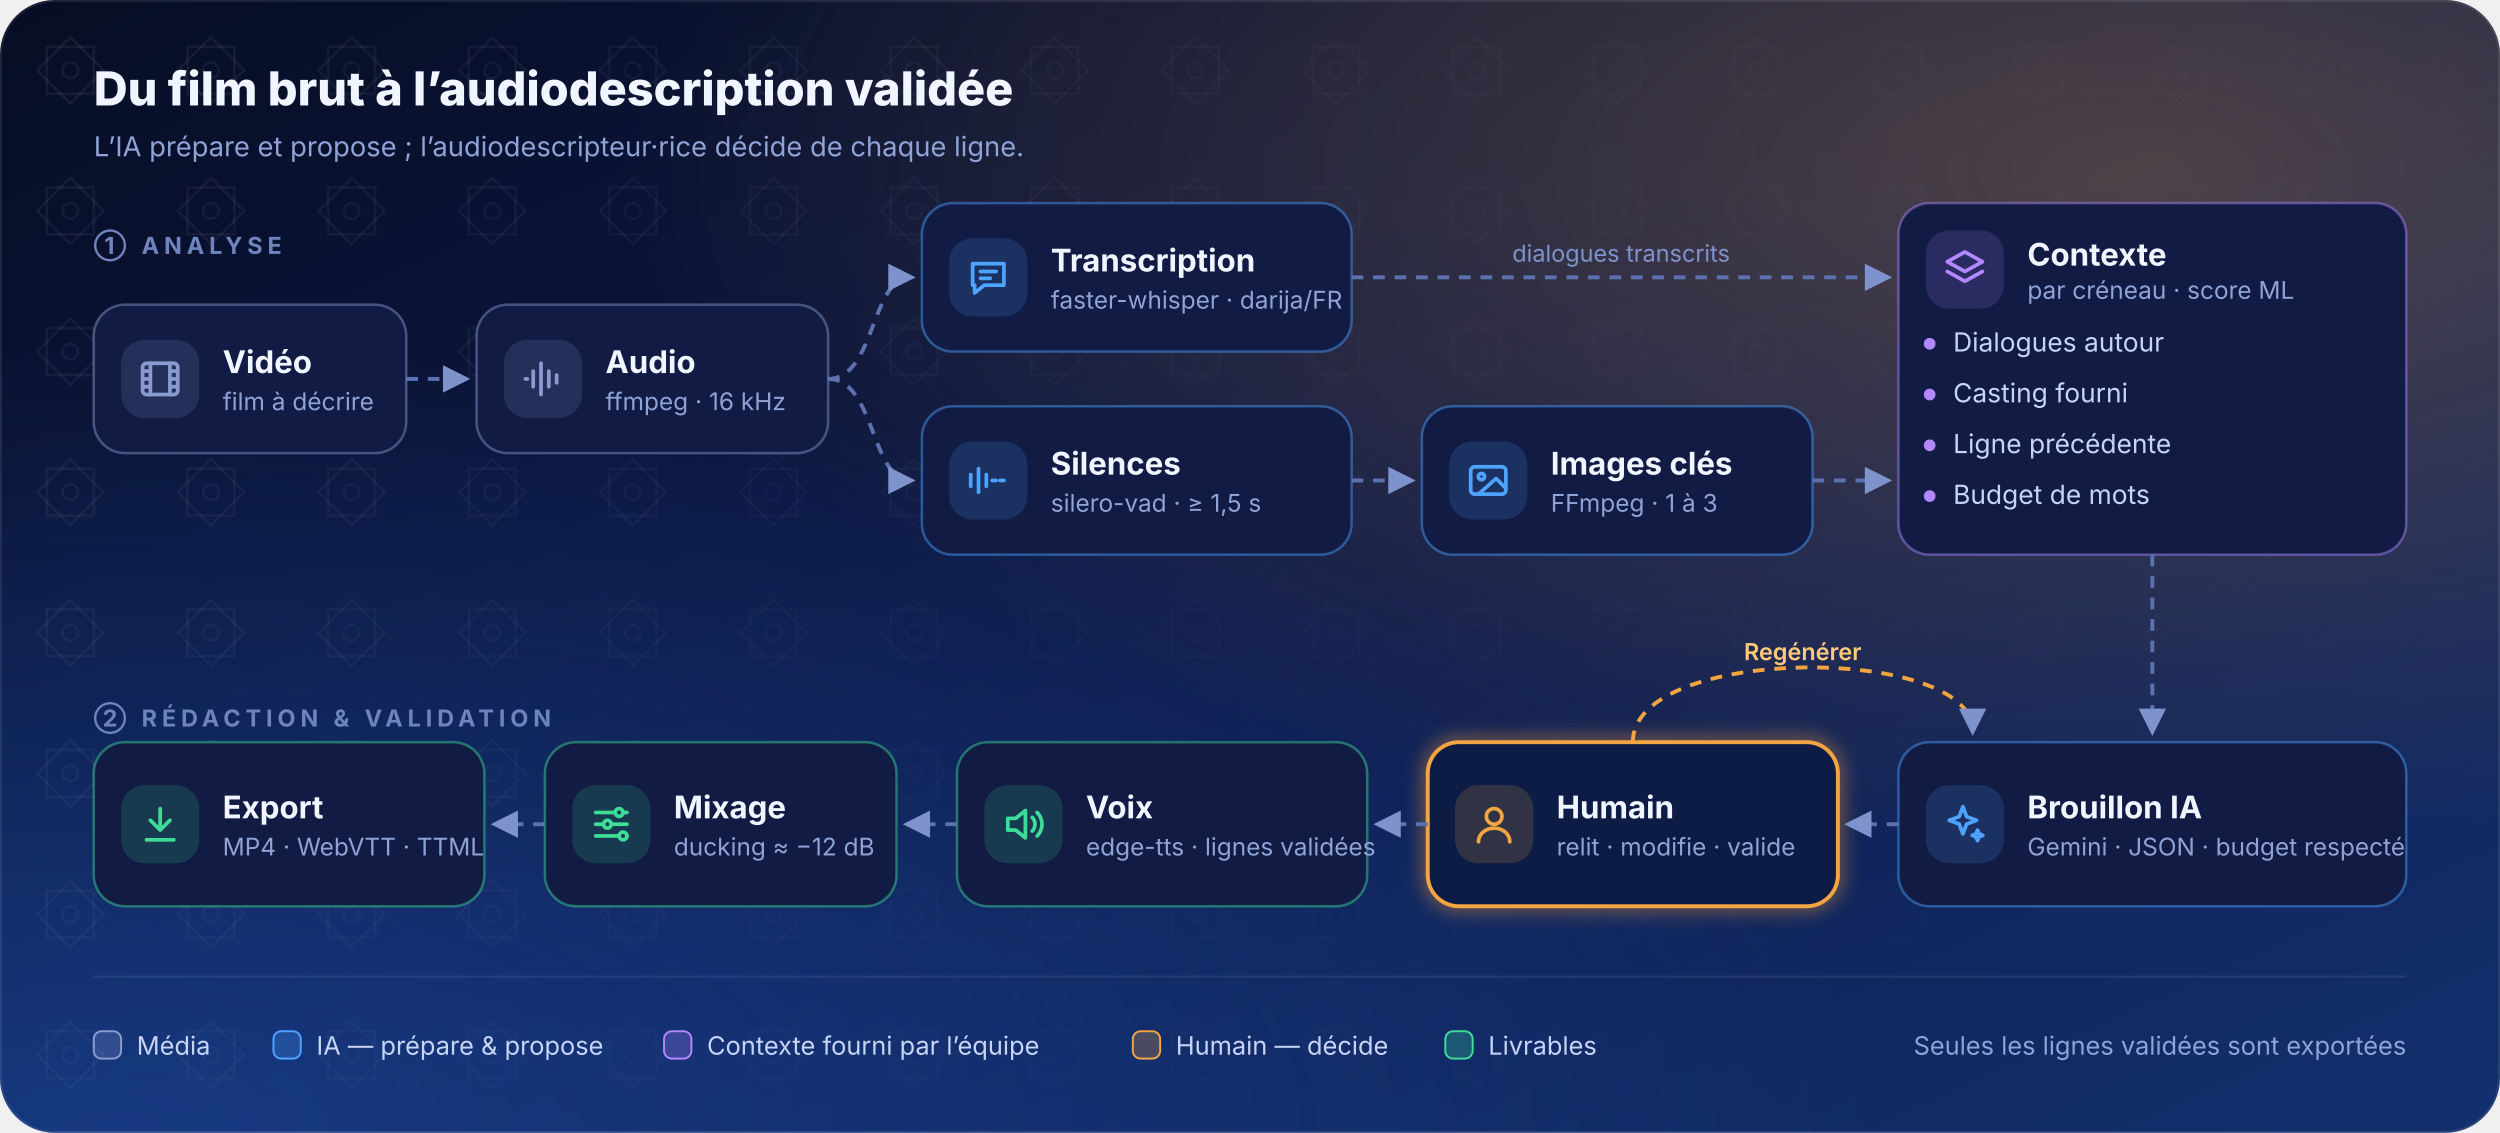
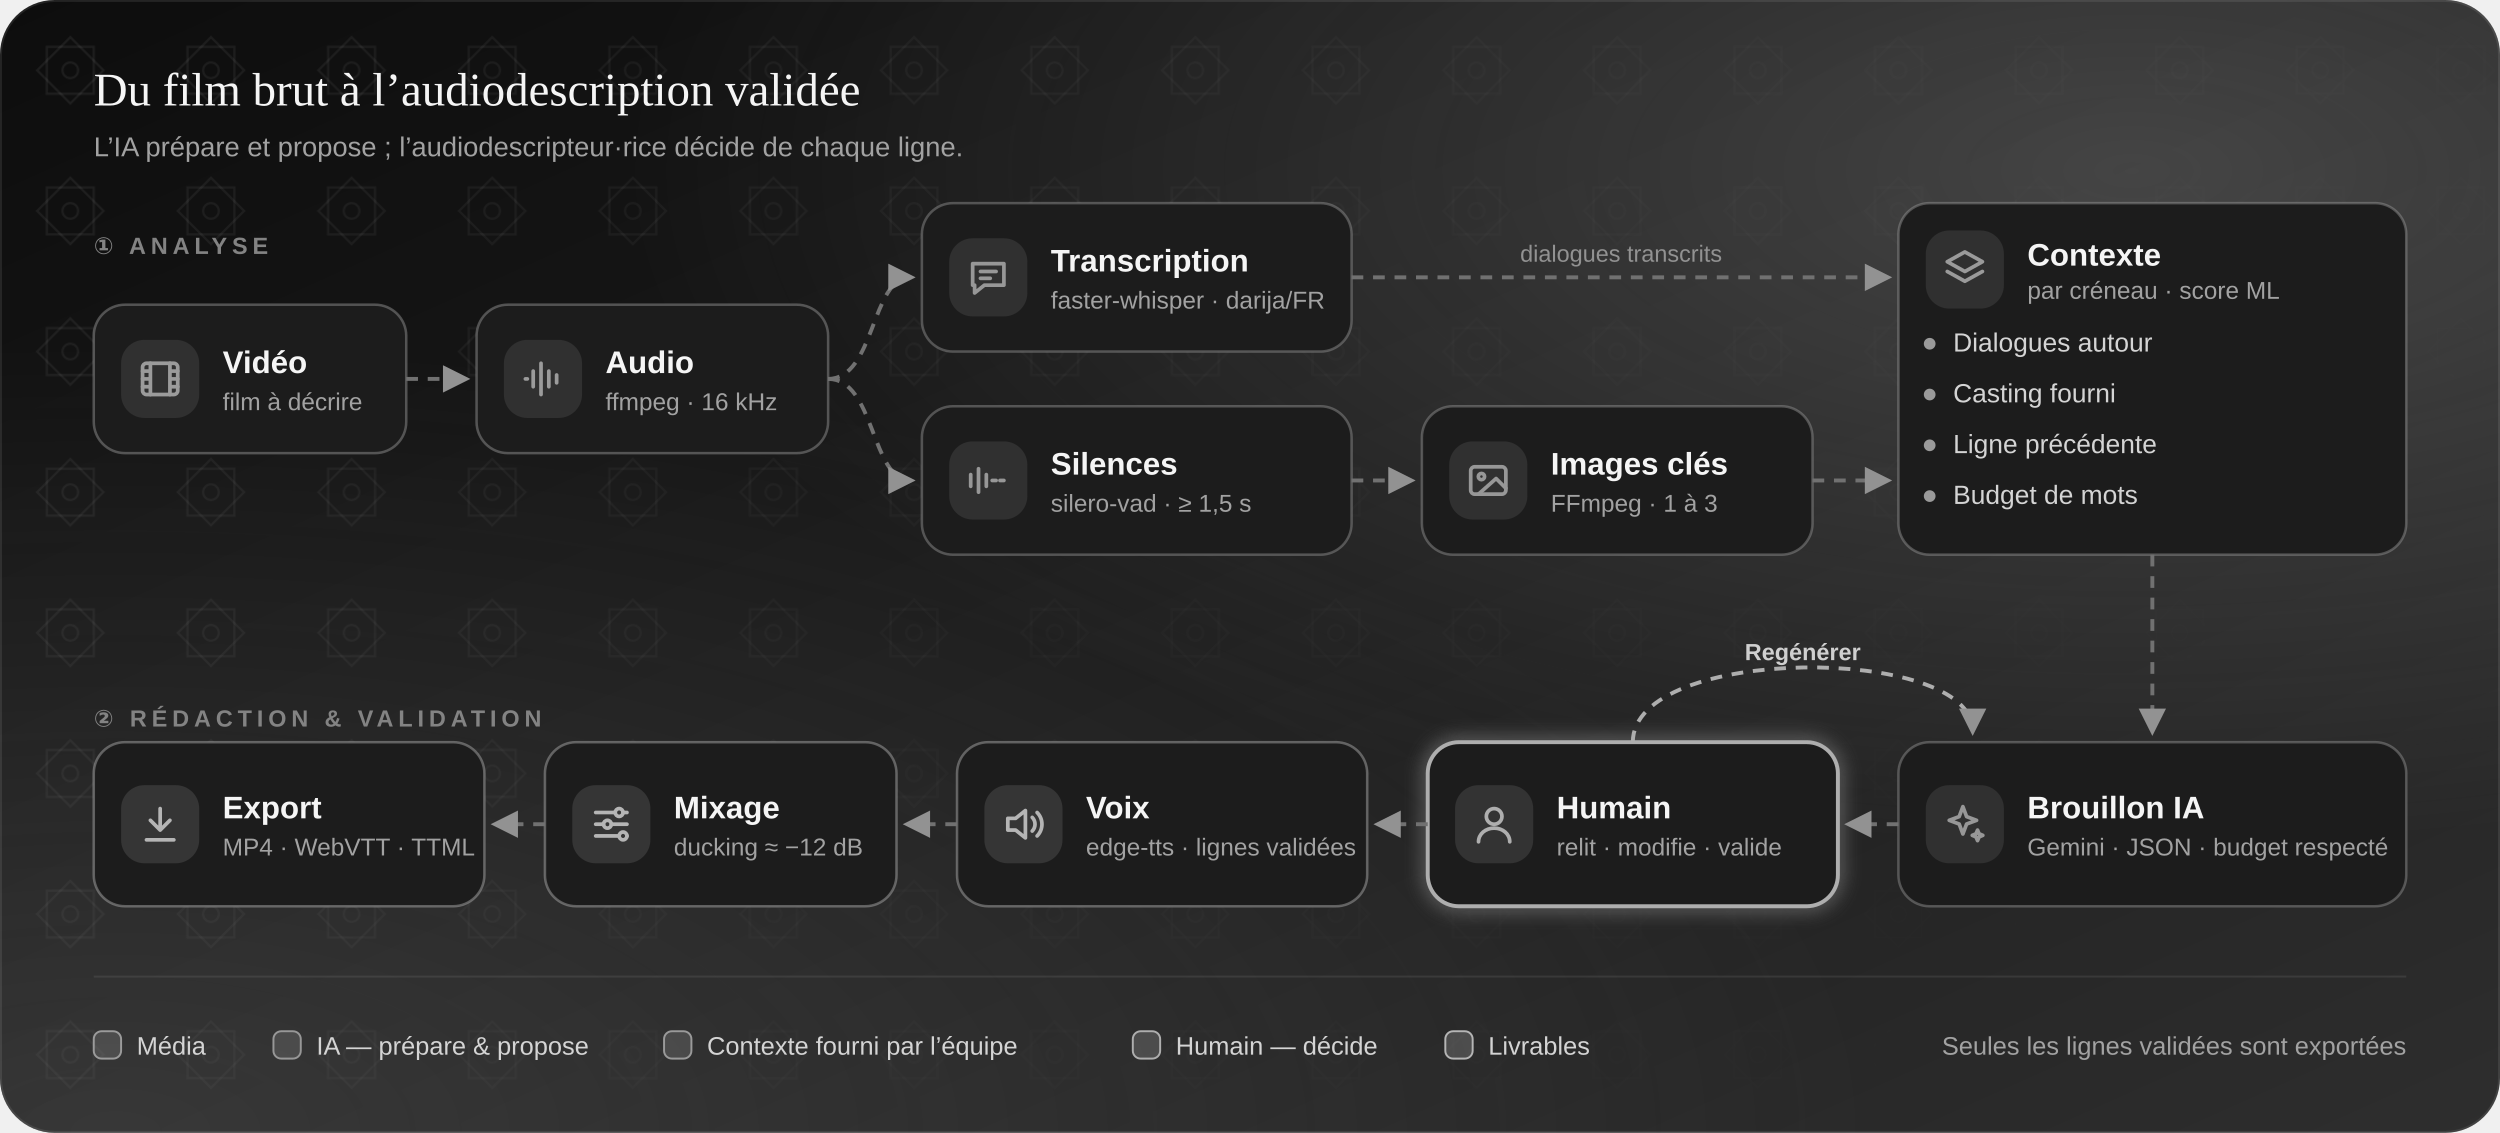
<svg xmlns="http://www.w3.org/2000/svg" width="1280" height="580" viewBox="0 0 1280 580" role="img" aria-labelledby="title desc">
  <defs>
    <linearGradient id="bg" x1="0" y1="0" x2="1" y2="1">
-       <stop offset="0" stop-color="#070D24" />
-       <stop offset="0.55" stop-color="#0E1C4D" />
-       <stop offset="1" stop-color="#13306E" />
+       <stop offset="0" stop-color="#0D0D0D" />
+       <stop offset="0.55" stop-color="#1D1D1D" />
+       <stop offset="1" stop-color="#2E2E2E" />
    </linearGradient>
    <radialGradient id="glowA" cx="0.85" cy="0.15" r="0.6">
-       <stop offset="0" stop-color="#F2A541" stop-opacity="0.28" />
-       <stop offset="1" stop-color="#F2A541" stop-opacity="0" />
+       <stop offset="0" stop-color="#AEAEAE" stop-opacity="0.28" />
+       <stop offset="1" stop-color="#AEAEAE" stop-opacity="0" />
    </radialGradient>
    <radialGradient id="glowB" cx="0.05" cy="1" r="0.7">
-       <stop offset="0" stop-color="#2B7FFF" stop-opacity="0.30" />
-       <stop offset="1" stop-color="#2B7FFF" stop-opacity="0" />
+       <stop offset="0" stop-color="#767676" stop-opacity="0.30" />
+       <stop offset="1" stop-color="#767676" stop-opacity="0" />
    </radialGradient>
    <linearGradient id="saffron" x1="0" y1="0" x2="1" y2="0">
-       <stop offset="0" stop-color="#FFD48A" />
-       <stop offset="0.5" stop-color="#F2A541" />
-       <stop offset="1" stop-color="#E8743B" />
+       <stop offset="0" stop-color="#D8D8D8" />
+       <stop offset="0.5" stop-color="#AEAEAE" />
+       <stop offset="1" stop-color="#898989" />
    </linearGradient>
    <pattern id="khatam" width="72" height="72" patternUnits="userSpaceOnUse">
      <g fill="none" stroke="#FFFFFF" stroke-opacity="0.07" stroke-width="1.2">
        <rect x="24" y="24" width="24" height="24" />
        <rect x="24" y="24" width="24" height="24" transform="rotate(45 36 36)" />
        <circle cx="36" cy="36" r="4" />
      </g>
    </pattern>
  </defs>
  <defs>
    <linearGradient id="fadePipeg" x1="0" y1="0" x2="1" y2="0.4">
      <stop offset="0" stop-color="#FFFFFF" stop-opacity="1" />
      <stop offset="0.55" stop-color="#FFFFFF" stop-opacity="0.25" />
      <stop offset="1" stop-color="#FFFFFF" stop-opacity="0" />
    </linearGradient>
    <mask id="fadePipe">
      <rect width="1280" height="580" fill="url(#fadePipeg)" />
    </mask>
    <clipPath id="card">
      <rect width="1280" height="580" rx="28" />
    </clipPath>
  </defs>
  <g clip-path="url(#card)">
    <rect width="1280" height="580" fill="url(#bg)" />
    <rect width="1280" height="580" fill="url(#glowA)" />
    <rect width="1280" height="580" fill="url(#glowB)" />
    <rect width="1280" height="580" fill="url(#khatam)" mask="url(#fadePipe)" />
  </g>
  <rect x="0.5" y="0.5" width="1279" height="579" rx="27.5" fill="none" stroke="#FFFFFF" stroke-opacity="0.09" />
  <defs>
    <marker id="arrow" viewBox="0 0 10 10" refX="8" refY="5" markerWidth="7" markerHeight="7" orient="auto-start-reverse">
-       <path d="M0 0 L10 5 L0 10 Z" fill="#7E92CC" />
+       <path d="M0 0 L10 5 L0 10 Z" fill="#929292" />
    </marker>
    <filter id="glow" x="-20%" y="-30%" width="140%" height="160%">
      <feGaussianBlur stdDeviation="5" result="b" />
      <feMerge>
        <feMergeNode in="b" />
        <feMergeNode in="SourceGraphic" />
      </feMerge>
    </filter>
  </defs>
-   <text x="48" y="54" font-family="'Segoe UI', Inter, 'Helvetica Neue', Helvetica, Arial, sans-serif" font-size="24" font-weight="800" fill="#F1F5FF">Du film brut à l’audiodescription validée</text>
-   <text x="48" y="80" font-family="'Segoe UI', Inter, 'Helvetica Neue', Helvetica, Arial, sans-serif" font-size="14" fill="#8FA3D6">L’IA prépare et
+   <text x="48" y="54" font-family="Gelasio, Georgia, 'Times New Roman', serif" font-size="24" font-weight="500" fill="#F5F5F5">Du film brut à l’audiodescription validée</text>
+   <text x="48" y="80" font-family="Figtree, 'Segoe UI', 'Helvetica Neue', Arial, sans-serif" font-size="14" fill="#A2A2A2">L’IA prépare et
    propose ; l’audiodescripteur·rice décide de chaque ligne.</text>
-   <text x="48" y="130" font-family="'Segoe UI', Inter, 'Helvetica Neue', Helvetica, Arial, sans-serif" font-size="12" font-weight="700" letter-spacing="2.5" fill="#6F83BD">① ANALYSE</text>
-   <text x="48" y="372" font-family="'Segoe UI', Inter, 'Helvetica Neue', Helvetica, Arial, sans-serif" font-size="12" font-weight="700" letter-spacing="2.5" fill="#6F83BD">② RÉDACTION &amp; VALIDATION</text>
-   <g>
-     <rect x="48" y="156" width="160" height="76" rx="16" fill="#111B44" stroke="#8A9BD1" stroke-opacity="0.45" stroke-width="1.3" />
-     <rect x="62" y="174.0" width="40" height="40" rx="12" fill="#8A9BD1" fill-opacity="0.16" />
-     <g transform="translate(70 182.0) scale(1.0)" fill="none" stroke="#8A9BD1" stroke-width="1.9" stroke-linecap="round" stroke-linejoin="round">
+   <text x="48" y="130" font-family="Figtree, 'Segoe UI', 'Helvetica Neue', Arial, sans-serif" font-size="12" font-weight="700" letter-spacing="2.5" fill="#838383">① ANALYSE</text>
+   <text x="48" y="372" font-family="Figtree, 'Segoe UI', 'Helvetica Neue', Arial, sans-serif" font-size="12" font-weight="700" letter-spacing="2.5" fill="#838383">② RÉDACTION &amp; VALIDATION</text>
+   <g>
+     <rect x="48" y="156" width="160" height="76" rx="16" fill="#1C1C1C" stroke="#9B9B9B" stroke-opacity="0.45" stroke-width="1.3" />
+     <rect x="62" y="174.0" width="40" height="40" rx="12" fill="#9B9B9B" fill-opacity="0.16" />
+     <g transform="translate(70 182.0) scale(1.0)" fill="none" stroke="#9B9B9B" stroke-width="1.9" stroke-linecap="round" stroke-linejoin="round">
      <rect x="3" y="4" width="18" height="16" rx="2" />
      <path d="M7 4v16M17 4v16M3 8h4M3 12h4M3 16h4M17 8h4M17 12h4M17 16h4" />
    </g>
-     <text x="114" y="191.0" font-family="'Segoe UI', Inter, 'Helvetica Neue', Helvetica, Arial, sans-serif" font-size="16" font-weight="700" fill="#F1F5FF">Vidéo</text>
-     <text x="114" y="210.0" font-family="'Segoe UI', Inter, 'Helvetica Neue', Helvetica, Arial, sans-serif" font-size="12.5" fill="#8FA3D6">film à décrire</text>
-   </g>
-   <g>
-     <rect x="244" y="156" width="180" height="76" rx="16" fill="#111B44" stroke="#8A9BD1" stroke-opacity="0.45" stroke-width="1.3" />
-     <rect x="258" y="174.0" width="40" height="40" rx="12" fill="#8A9BD1" fill-opacity="0.16" />
-     <g transform="translate(266 182.0) scale(1.0)" fill="none" stroke="#8A9BD1" stroke-width="1.9" stroke-linecap="round" stroke-linejoin="round">
+     <text x="114" y="191.0" font-family="Figtree, 'Segoe UI', 'Helvetica Neue', Arial, sans-serif" font-size="16" font-weight="700" fill="#F5F5F5">Vidéo</text>
+     <text x="114" y="210.0" font-family="Figtree, 'Segoe UI', 'Helvetica Neue', Arial, sans-serif" font-size="12.5" fill="#A2A2A2">film à décrire</text>
+   </g>
+   <g>
+     <rect x="244" y="156" width="180" height="76" rx="16" fill="#1C1C1C" stroke="#9B9B9B" stroke-opacity="0.45" stroke-width="1.3" />
+     <rect x="258" y="174.0" width="40" height="40" rx="12" fill="#9B9B9B" fill-opacity="0.16" />
+     <g transform="translate(266 182.0) scale(1.0)" fill="none" stroke="#9B9B9B" stroke-width="1.9" stroke-linecap="round" stroke-linejoin="round">
      <path d="M3 12h1M7 8v8M11 4v16M15 8v8M19 10v4" />
    </g>
-     <text x="310" y="191.0" font-family="'Segoe UI', Inter, 'Helvetica Neue', Helvetica, Arial, sans-serif" font-size="16" font-weight="700" fill="#F1F5FF">Audio</text>
-     <text x="310" y="210.0" font-family="'Segoe UI', Inter, 'Helvetica Neue', Helvetica, Arial, sans-serif" font-size="12.5" fill="#8FA3D6">ffmpeg · 16 kHz</text>
-   </g>
-   <g>
-     <rect x="472" y="104" width="220" height="76" rx="16" fill="#111B44" stroke="#4DA3FF" stroke-opacity="0.45" stroke-width="1.3" />
-     <rect x="486" y="122.0" width="40" height="40" rx="12" fill="#4DA3FF" fill-opacity="0.16" />
-     <g transform="translate(494 130.0) scale(1.0)" fill="none" stroke="#4DA3FF" stroke-width="1.9" stroke-linecap="round" stroke-linejoin="round">
+     <text x="310" y="191.0" font-family="Figtree, 'Segoe UI', 'Helvetica Neue', Arial, sans-serif" font-size="16" font-weight="700" fill="#F5F5F5">Audio</text>
+     <text x="310" y="210.0" font-family="Figtree, 'Segoe UI', 'Helvetica Neue', Arial, sans-serif" font-size="12.5" fill="#A2A2A2">ffmpeg · 16 kHz</text>
+   </g>
+   <g>
+     <rect x="472" y="104" width="220" height="76" rx="16" fill="#1C1C1C" stroke="#979797" stroke-opacity="0.45" stroke-width="1.3" />
+     <rect x="486" y="122.0" width="40" height="40" rx="12" fill="#979797" fill-opacity="0.16" />
+     <g transform="translate(494 130.0) scale(1.0)" fill="none" stroke="#979797" stroke-width="1.9" stroke-linecap="round" stroke-linejoin="round">
      <path d="M4 5h16v11H10l-5 4v-4H4z" />
      <path d="M8 9h8M8 12.5h5" />
    </g>
-     <text x="538" y="139.0" font-family="'Segoe UI', Inter, 'Helvetica Neue', Helvetica, Arial, sans-serif" font-size="16" font-weight="700" fill="#F1F5FF">Transcription</text>
-     <text x="538" y="158.0" font-family="'Segoe UI', Inter, 'Helvetica Neue', Helvetica, Arial, sans-serif" font-size="12.5" fill="#8FA3D6">faster-whisper · darija/FR</text>
-   </g>
-   <g>
-     <rect x="472" y="208" width="220" height="76" rx="16" fill="#111B44" stroke="#4DA3FF" stroke-opacity="0.45" stroke-width="1.3" />
-     <rect x="486" y="226.0" width="40" height="40" rx="12" fill="#4DA3FF" fill-opacity="0.16" />
-     <g transform="translate(494 234.0) scale(1.0)" fill="none" stroke="#4DA3FF" stroke-width="1.9" stroke-linecap="round" stroke-linejoin="round">
+     <text x="538" y="139.0" font-family="Figtree, 'Segoe UI', 'Helvetica Neue', Arial, sans-serif" font-size="16" font-weight="700" fill="#F5F5F5">Transcription</text>
+     <text x="538" y="158.0" font-family="Figtree, 'Segoe UI', 'Helvetica Neue', Arial, sans-serif" font-size="12.5" fill="#A2A2A2">faster-whisper · darija/FR</text>
+   </g>
+   <g>
+     <rect x="472" y="208" width="220" height="76" rx="16" fill="#1C1C1C" stroke="#979797" stroke-opacity="0.45" stroke-width="1.3" />
+     <rect x="486" y="226.0" width="40" height="40" rx="12" fill="#979797" fill-opacity="0.16" />
+     <g transform="translate(494 234.0) scale(1.0)" fill="none" stroke="#979797" stroke-width="1.9" stroke-linecap="round" stroke-linejoin="round">
      <path d="M3 9v6M7 6v12M11 9v6" />
      <path d="M14 12h2M18 12h2" />
    </g>
-     <text x="538" y="243.0" font-family="'Segoe UI', Inter, 'Helvetica Neue', Helvetica, Arial, sans-serif" font-size="16" font-weight="700" fill="#F1F5FF">Silences</text>
-     <text x="538" y="262.0" font-family="'Segoe UI', Inter, 'Helvetica Neue', Helvetica, Arial, sans-serif" font-size="12.5" fill="#8FA3D6">silero-vad · ≥ 1,5 s</text>
-   </g>
-   <g>
-     <rect x="728" y="208" width="200" height="76" rx="16" fill="#111B44" stroke="#4DA3FF" stroke-opacity="0.45" stroke-width="1.3" />
-     <rect x="742" y="226.0" width="40" height="40" rx="12" fill="#4DA3FF" fill-opacity="0.16" />
-     <g transform="translate(750 234.0) scale(1.0)" fill="none" stroke="#4DA3FF" stroke-width="1.9" stroke-linecap="round" stroke-linejoin="round">
+     <text x="538" y="243.0" font-family="Figtree, 'Segoe UI', 'Helvetica Neue', Arial, sans-serif" font-size="16" font-weight="700" fill="#F5F5F5">Silences</text>
+     <text x="538" y="262.0" font-family="Figtree, 'Segoe UI', 'Helvetica Neue', Arial, sans-serif" font-size="12.5" fill="#A2A2A2">silero-vad · ≥ 1,5 s</text>
+   </g>
+   <g>
+     <rect x="728" y="208" width="200" height="76" rx="16" fill="#1C1C1C" stroke="#979797" stroke-opacity="0.45" stroke-width="1.3" />
+     <rect x="742" y="226.0" width="40" height="40" rx="12" fill="#979797" fill-opacity="0.16" />
+     <g transform="translate(750 234.0) scale(1.0)" fill="none" stroke="#979797" stroke-width="1.9" stroke-linecap="round" stroke-linejoin="round">
      <rect x="3" y="5" width="18" height="14" rx="2" />
      <circle cx="8.5" cy="10" r="1.6" />
      <path d="M21 16l-5-5-9 8" />
    </g>
-     <text x="794" y="243.0" font-family="'Segoe UI', Inter, 'Helvetica Neue', Helvetica, Arial, sans-serif" font-size="16" font-weight="700" fill="#F1F5FF">Images clés</text>
-     <text x="794" y="262.0" font-family="'Segoe UI', Inter, 'Helvetica Neue', Helvetica, Arial, sans-serif" font-size="12.5" fill="#8FA3D6">FFmpeg · 1 à 3</text>
-   </g>
-   <g>
-     <rect x="972" y="104" width="260" height="180" rx="16" fill="#111B44" stroke="#B388FF" stroke-opacity="0.45" stroke-width="1.3" />
-     <rect x="986" y="118" width="40" height="40" rx="12" fill="#B388FF" fill-opacity="0.16" />
-     <g transform="translate(994 126) scale(1.0)" fill="none" stroke="#B388FF" stroke-width="1.9" stroke-linecap="round" stroke-linejoin="round">
+     <text x="794" y="243.0" font-family="Figtree, 'Segoe UI', 'Helvetica Neue', Arial, sans-serif" font-size="16" font-weight="700" fill="#F5F5F5">Images clés</text>
+     <text x="794" y="262.0" font-family="Figtree, 'Segoe UI', 'Helvetica Neue', Arial, sans-serif" font-size="12.5" fill="#A2A2A2">FFmpeg · 1 à 3</text>
+   </g>
+   <g>
+     <rect x="972" y="104" width="260" height="180" rx="16" fill="#1C1C1C" stroke="#9A9A9A" stroke-opacity="0.45" stroke-width="1.3" />
+     <rect x="986" y="118" width="40" height="40" rx="12" fill="#9A9A9A" fill-opacity="0.16" />
+     <g transform="translate(994 126) scale(1.0)" fill="none" stroke="#9A9A9A" stroke-width="1.9" stroke-linecap="round" stroke-linejoin="round">
      <path d="M12 3l9 5-9 5-9-5z" />
      <path d="M3 13l9 5 9-5" />
    </g>
-     <text x="1038" y="136" font-family="'Segoe UI', Inter, 'Helvetica Neue', Helvetica, Arial, sans-serif" font-size="16" font-weight="700" fill="#F1F5FF">Contexte</text>
-     <text x="1038" y="153" font-family="'Segoe UI', Inter, 'Helvetica Neue', Helvetica, Arial, sans-serif" font-size="12.5" fill="#8FA3D6">par créneau · score ML</text>
-     <circle cx="988" cy="176" r="3" fill="#B388FF" />
-     <text x="1000" y="180" font-family="'Segoe UI', Inter, 'Helvetica Neue', Helvetica, Arial, sans-serif" font-size="13.5" fill="#C8D4F5">Dialogues autour</text>
-     <circle cx="988" cy="202" r="3" fill="#B388FF" />
-     <text x="1000" y="206" font-family="'Segoe UI', Inter, 'Helvetica Neue', Helvetica, Arial, sans-serif" font-size="13.5" fill="#C8D4F5">Casting fourni</text>
-     <circle cx="988" cy="228" r="3" fill="#B388FF" />
-     <text x="1000" y="232" font-family="'Segoe UI', Inter, 'Helvetica Neue', Helvetica, Arial, sans-serif" font-size="13.5" fill="#C8D4F5">Ligne précédente</text>
-     <circle cx="988" cy="254" r="3" fill="#B388FF" />
-     <text x="1000" y="258" font-family="'Segoe UI', Inter, 'Helvetica Neue', Helvetica, Arial, sans-serif" font-size="13.5" fill="#C8D4F5">Budget de mots</text>
-   </g>
-   <path d="M208 194 H238" fill="none" stroke="#5C71B0" stroke-width="2" stroke-dasharray="6 5" marker-end="url(#arrow)">
-     <animate attributeName="stroke-dashoffset" from="22" to="0" dur="1.1s" repeatCount="indefinite" />
-   </path>
-   <path d="M424 194 C448 194 446 142 466 142" fill="none" stroke="#5C71B0" stroke-width="2" stroke-dasharray="6 5" marker-end="url(#arrow)">
-     <animate attributeName="stroke-dashoffset" from="22" to="0" dur="1.1s" repeatCount="indefinite" />
-   </path>
-   <path d="M424 194 C448 194 446 246 466 246" fill="none" stroke="#5C71B0" stroke-width="2" stroke-dasharray="6 5" marker-end="url(#arrow)">
-     <animate attributeName="stroke-dashoffset" from="22" to="0" dur="1.1s" repeatCount="indefinite" />
-   </path>
-   <path d="M692 142 H966" fill="none" stroke="#5C71B0" stroke-width="2" stroke-dasharray="6 5" marker-end="url(#arrow)">
-     <animate attributeName="stroke-dashoffset" from="22" to="0" dur="1.1s" repeatCount="indefinite" />
-   </path>
-   <path d="M692 246 H722" fill="none" stroke="#5C71B0" stroke-width="2" stroke-dasharray="6 5" marker-end="url(#arrow)">
-     <animate attributeName="stroke-dashoffset" from="22" to="0" dur="1.1s" repeatCount="indefinite" />
-   </path>
-   <path d="M928 246 H966" fill="none" stroke="#5C71B0" stroke-width="2" stroke-dasharray="6 5" marker-end="url(#arrow)">
-     <animate attributeName="stroke-dashoffset" from="22" to="0" dur="1.1s" repeatCount="indefinite" />
-   </path>
-   <path d="M1102 284 V374" fill="none" stroke="#5C71B0" stroke-width="2" stroke-dasharray="6 5" marker-end="url(#arrow)">
-     <animate attributeName="stroke-dashoffset" from="22" to="0" dur="1.1s" repeatCount="indefinite" />
-   </path>
-   <text x="830" y="134" text-anchor="middle" font-family="'Segoe UI', Inter, 'Helvetica Neue', Helvetica, Arial, sans-serif" font-size="12" fill="#7E92CC">dialogues transcrits</text>
-   <g>
-     <rect x="972" y="380" width="260" height="84" rx="16" fill="#111B44" stroke="#4DA3FF" stroke-opacity="0.45" stroke-width="1.3" />
-     <rect x="986" y="402.0" width="40" height="40" rx="12" fill="#4DA3FF" fill-opacity="0.16" />
-     <g transform="translate(994 410.0) scale(1.0)" fill="none" stroke="#4DA3FF" stroke-width="1.9" stroke-linecap="round" stroke-linejoin="round">
+     <text x="1038" y="136" font-family="Figtree, 'Segoe UI', 'Helvetica Neue', Arial, sans-serif" font-size="16" font-weight="700" fill="#F5F5F5">Contexte</text>
+     <text x="1038" y="153" font-family="Figtree, 'Segoe UI', 'Helvetica Neue', Arial, sans-serif" font-size="12.5" fill="#A2A2A2">par créneau · score ML</text>
+     <circle cx="988" cy="176" r="3" fill="#9A9A9A" />
+     <text x="1000" y="180" font-family="Figtree, 'Segoe UI', 'Helvetica Neue', Arial, sans-serif" font-size="13.5" fill="#D4D4D4">Dialogues autour</text>
+     <circle cx="988" cy="202" r="3" fill="#9A9A9A" />
+     <text x="1000" y="206" font-family="Figtree, 'Segoe UI', 'Helvetica Neue', Arial, sans-serif" font-size="13.5" fill="#D4D4D4">Casting fourni</text>
+     <circle cx="988" cy="228" r="3" fill="#9A9A9A" />
+     <text x="1000" y="232" font-family="Figtree, 'Segoe UI', 'Helvetica Neue', Arial, sans-serif" font-size="13.5" fill="#D4D4D4">Ligne précédente</text>
+     <circle cx="988" cy="254" r="3" fill="#9A9A9A" />
+     <text x="1000" y="258" font-family="Figtree, 'Segoe UI', 'Helvetica Neue', Arial, sans-serif" font-size="13.5" fill="#D4D4D4">Budget de mots</text>
+   </g>
+   <path d="M208 194 H238" fill="none" stroke="#717171" stroke-width="2" stroke-dasharray="6 5" marker-end="url(#arrow)">
+     <animate attributeName="stroke-dashoffset" from="22" to="0" dur="1.1s" repeatCount="indefinite" />
+   </path>
+   <path d="M424 194 C448 194 446 142 466 142" fill="none" stroke="#717171" stroke-width="2" stroke-dasharray="6 5" marker-end="url(#arrow)">
+     <animate attributeName="stroke-dashoffset" from="22" to="0" dur="1.1s" repeatCount="indefinite" />
+   </path>
+   <path d="M424 194 C448 194 446 246 466 246" fill="none" stroke="#717171" stroke-width="2" stroke-dasharray="6 5" marker-end="url(#arrow)">
+     <animate attributeName="stroke-dashoffset" from="22" to="0" dur="1.1s" repeatCount="indefinite" />
+   </path>
+   <path d="M692 142 H966" fill="none" stroke="#717171" stroke-width="2" stroke-dasharray="6 5" marker-end="url(#arrow)">
+     <animate attributeName="stroke-dashoffset" from="22" to="0" dur="1.1s" repeatCount="indefinite" />
+   </path>
+   <path d="M692 246 H722" fill="none" stroke="#717171" stroke-width="2" stroke-dasharray="6 5" marker-end="url(#arrow)">
+     <animate attributeName="stroke-dashoffset" from="22" to="0" dur="1.1s" repeatCount="indefinite" />
+   </path>
+   <path d="M928 246 H966" fill="none" stroke="#717171" stroke-width="2" stroke-dasharray="6 5" marker-end="url(#arrow)">
+     <animate attributeName="stroke-dashoffset" from="22" to="0" dur="1.1s" repeatCount="indefinite" />
+   </path>
+   <path d="M1102 284 V374" fill="none" stroke="#717171" stroke-width="2" stroke-dasharray="6 5" marker-end="url(#arrow)">
+     <animate attributeName="stroke-dashoffset" from="22" to="0" dur="1.1s" repeatCount="indefinite" />
+   </path>
+   <text x="830" y="134" text-anchor="middle" font-family="Figtree, 'Segoe UI', 'Helvetica Neue', Arial, sans-serif" font-size="12" fill="#929292">dialogues transcrits</text>
+   <g>
+     <rect x="972" y="380" width="260" height="84" rx="16" fill="#1C1C1C" stroke="#979797" stroke-opacity="0.45" stroke-width="1.3" />
+     <rect x="986" y="402.0" width="40" height="40" rx="12" fill="#979797" fill-opacity="0.16" />
+     <g transform="translate(994 410.0) scale(1.0)" fill="none" stroke="#979797" stroke-width="1.9" stroke-linecap="round" stroke-linejoin="round">
      <path d="M11 3l1.9 5.1L18 10l-5.1 1.9L11 17l-1.9-5.1L4 10l5.1-1.9z" />
      <path d="M18.5 15l.8 1.9 1.9.8-1.9.8-.8 1.9-.8-1.9-1.9-.8 1.9-.8z" />
    </g>
-     <text x="1038" y="419.0" font-family="'Segoe UI', Inter, 'Helvetica Neue', Helvetica, Arial, sans-serif" font-size="16" font-weight="700" fill="#F1F5FF">Brouillon IA</text>
-     <text x="1038" y="438.0" font-family="'Segoe UI', Inter, 'Helvetica Neue', Helvetica, Arial, sans-serif" font-size="12.5" fill="#8FA3D6">Gemini · JSON · budget respecté</text>
-   </g>
-   <g>
-     <rect x="731" y="380" width="210" height="84" rx="16" fill="#111B44" stroke="#F2A541" stroke-width="2" filter="url(#glow)" />
-     <rect x="745" y="402.0" width="40" height="40" rx="12" fill="#F2A541" fill-opacity="0.16" />
-     <g transform="translate(753 410.0) scale(1.0)" fill="none" stroke="#F2A541" stroke-width="1.9" stroke-linecap="round" stroke-linejoin="round">
+     <text x="1038" y="419.0" font-family="Figtree, 'Segoe UI', 'Helvetica Neue', Arial, sans-serif" font-size="16" font-weight="700" fill="#F5F5F5">Brouillon IA</text>
+     <text x="1038" y="438.0" font-family="Figtree, 'Segoe UI', 'Helvetica Neue', Arial, sans-serif" font-size="12.5" fill="#A2A2A2">Gemini · JSON · budget respecté</text>
+   </g>
+   <g>
+     <rect x="731" y="380" width="210" height="84" rx="16" fill="#1C1C1C" stroke="#AEAEAE" stroke-width="2" filter="url(#glow)" />
+     <rect x="745" y="402.0" width="40" height="40" rx="12" fill="#AEAEAE" fill-opacity="0.16" />
+     <g transform="translate(753 410.0) scale(1.0)" fill="none" stroke="#AEAEAE" stroke-width="1.9" stroke-linecap="round" stroke-linejoin="round">
      <circle cx="12" cy="8" r="4" />
      <path d="M4 21c0-4 3.6-7 8-7s8 3 8 7" />
    </g>
-     <text x="797" y="419.0" font-family="'Segoe UI', Inter, 'Helvetica Neue', Helvetica, Arial, sans-serif" font-size="16" font-weight="700" fill="#F1F5FF">Humain</text>
-     <text x="797" y="438.0" font-family="'Segoe UI', Inter, 'Helvetica Neue', Helvetica, Arial, sans-serif" font-size="12.5" fill="#8FA3D6">relit · modifie · valide</text>
-   </g>
-   <g>
-     <rect x="490" y="380" width="210" height="84" rx="16" fill="#111B44" stroke="#3DDC97" stroke-opacity="0.45" stroke-width="1.3" />
-     <rect x="504" y="402.0" width="40" height="40" rx="12" fill="#3DDC97" fill-opacity="0.16" />
-     <g transform="translate(512 410.0) scale(1.0)" fill="none" stroke="#3DDC97" stroke-width="1.9" stroke-linecap="round" stroke-linejoin="round">
+     <text x="797" y="419.0" font-family="Figtree, 'Segoe UI', 'Helvetica Neue', Arial, sans-serif" font-size="16" font-weight="700" fill="#F5F5F5">Humain</text>
+     <text x="797" y="438.0" font-family="Figtree, 'Segoe UI', 'Helvetica Neue', Arial, sans-serif" font-size="12.5" fill="#A2A2A2">relit · modifie · valide</text>
+   </g>
+   <g>
+     <rect x="490" y="380" width="210" height="84" rx="16" fill="#1C1C1C" stroke="#B5B5B5" stroke-opacity="0.45" stroke-width="1.3" />
+     <rect x="504" y="402.0" width="40" height="40" rx="12" fill="#B5B5B5" fill-opacity="0.16" />
+     <g transform="translate(512 410.0) scale(1.0)" fill="none" stroke="#B5B5B5" stroke-width="1.9" stroke-linecap="round" stroke-linejoin="round">
      <path d="M4 9h4l5-4v14l-5-4H4z" />
      <path d="M16.5 8.5a5 5 0 0 1 0 7M19 6a8.5 8.5 0 0 1 0 12" />
    </g>
-     <text x="556" y="419.0" font-family="'Segoe UI', Inter, 'Helvetica Neue', Helvetica, Arial, sans-serif" font-size="16" font-weight="700" fill="#F1F5FF">Voix</text>
-     <text x="556" y="438.0" font-family="'Segoe UI', Inter, 'Helvetica Neue', Helvetica, Arial, sans-serif" font-size="12.5" fill="#8FA3D6">edge-tts · lignes validées</text>
-   </g>
-   <g>
-     <rect x="279" y="380" width="180" height="84" rx="16" fill="#111B44" stroke="#3DDC97" stroke-opacity="0.45" stroke-width="1.3" />
-     <rect x="293" y="402.0" width="40" height="40" rx="12" fill="#3DDC97" fill-opacity="0.16" />
-     <g transform="translate(301 410.0) scale(1.0)" fill="none" stroke="#3DDC97" stroke-width="1.9" stroke-linecap="round" stroke-linejoin="round">
+     <text x="556" y="419.0" font-family="Figtree, 'Segoe UI', 'Helvetica Neue', Arial, sans-serif" font-size="16" font-weight="700" fill="#F5F5F5">Voix</text>
+     <text x="556" y="438.0" font-family="Figtree, 'Segoe UI', 'Helvetica Neue', Arial, sans-serif" font-size="12.5" fill="#A2A2A2">edge-tts · lignes validées</text>
+   </g>
+   <g>
+     <rect x="279" y="380" width="180" height="84" rx="16" fill="#1C1C1C" stroke="#B5B5B5" stroke-opacity="0.45" stroke-width="1.3" />
+     <rect x="293" y="402.0" width="40" height="40" rx="12" fill="#B5B5B5" fill-opacity="0.16" />
+     <g transform="translate(301 410.0) scale(1.0)" fill="none" stroke="#B5B5B5" stroke-width="1.9" stroke-linecap="round" stroke-linejoin="round">
      <path d="M4 6h10M18 6h2M4 12h4M12 12h8M4 18h12M20 18h0" />
      <circle cx="16" cy="6" r="2" />
      <circle cx="10" cy="12" r="2" />
      <circle cx="18" cy="18" r="2" />
    </g>
-     <text x="345" y="419.0" font-family="'Segoe UI', Inter, 'Helvetica Neue', Helvetica, Arial, sans-serif" font-size="16" font-weight="700" fill="#F1F5FF">Mixage</text>
-     <text x="345" y="438.0" font-family="'Segoe UI', Inter, 'Helvetica Neue', Helvetica, Arial, sans-serif" font-size="12.5" fill="#8FA3D6">ducking ≈ −12 dB</text>
-   </g>
-   <g>
-     <rect x="48" y="380" width="200" height="84" rx="16" fill="#111B44" stroke="#3DDC97" stroke-opacity="0.45" stroke-width="1.3" />
-     <rect x="62" y="402.0" width="40" height="40" rx="12" fill="#3DDC97" fill-opacity="0.16" />
-     <g transform="translate(70 410.0) scale(1.0)" fill="none" stroke="#3DDC97" stroke-width="1.9" stroke-linecap="round" stroke-linejoin="round">
+     <text x="345" y="419.0" font-family="Figtree, 'Segoe UI', 'Helvetica Neue', Arial, sans-serif" font-size="16" font-weight="700" fill="#F5F5F5">Mixage</text>
+     <text x="345" y="438.0" font-family="Figtree, 'Segoe UI', 'Helvetica Neue', Arial, sans-serif" font-size="12.5" fill="#A2A2A2">ducking ≈ −12 dB</text>
+   </g>
+   <g>
+     <rect x="48" y="380" width="200" height="84" rx="16" fill="#1C1C1C" stroke="#B5B5B5" stroke-opacity="0.45" stroke-width="1.3" />
+     <rect x="62" y="402.0" width="40" height="40" rx="12" fill="#B5B5B5" fill-opacity="0.16" />
+     <g transform="translate(70 410.0) scale(1.0)" fill="none" stroke="#B5B5B5" stroke-width="1.9" stroke-linecap="round" stroke-linejoin="round">
      <path d="M12 4v11M7 10l5 5 5-5M5 20h14" />
    </g>
-     <text x="114" y="419.0" font-family="'Segoe UI', Inter, 'Helvetica Neue', Helvetica, Arial, sans-serif" font-size="16" font-weight="700" fill="#F1F5FF">Export</text>
-     <text x="114" y="438.0" font-family="'Segoe UI', Inter, 'Helvetica Neue', Helvetica, Arial, sans-serif" font-size="12.5" fill="#8FA3D6">MP4 · WebVTT · TTML</text>
-   </g>
-   <path d="M972 422 H947" fill="none" stroke="#5C71B0" stroke-width="2" stroke-dasharray="6 5" marker-end="url(#arrow)">
-     <animate attributeName="stroke-dashoffset" from="22" to="0" dur="1.1s" repeatCount="indefinite" />
-   </path>
-   <path d="M731 422 H706" fill="none" stroke="#5C71B0" stroke-width="2" stroke-dasharray="6 5" marker-end="url(#arrow)">
-     <animate attributeName="stroke-dashoffset" from="22" to="0" dur="1.1s" repeatCount="indefinite" />
-   </path>
-   <path d="M490 422 H465" fill="none" stroke="#5C71B0" stroke-width="2" stroke-dasharray="6 5" marker-end="url(#arrow)">
-     <animate attributeName="stroke-dashoffset" from="22" to="0" dur="1.1s" repeatCount="indefinite" />
-   </path>
-   <path d="M279 422 H254" fill="none" stroke="#5C71B0" stroke-width="2" stroke-dasharray="6 5" marker-end="url(#arrow)">
-     <animate attributeName="stroke-dashoffset" from="22" to="0" dur="1.1s" repeatCount="indefinite" />
-   </path>
-   <path d="M836 380 C836 330 1010 330 1010 374" fill="none" stroke="#F2A541" stroke-width="2" stroke-dasharray="6 5" marker-end="url(#arrow)">
-     <animate attributeName="stroke-dashoffset" from="22" to="0" dur="1.1s" repeatCount="indefinite" />
-   </path>
-   <text x="923" y="338" text-anchor="middle" font-family="'Segoe UI', Inter, 'Helvetica Neue', Helvetica, Arial, sans-serif" font-size="12" font-weight="600" fill="#FFC978">Regénérer</text>
+     <text x="114" y="419.0" font-family="Figtree, 'Segoe UI', 'Helvetica Neue', Arial, sans-serif" font-size="16" font-weight="700" fill="#F5F5F5">Export</text>
+     <text x="114" y="438.0" font-family="Figtree, 'Segoe UI', 'Helvetica Neue', Arial, sans-serif" font-size="12.5" fill="#A2A2A2">MP4 · WebVTT · TTML</text>
+   </g>
+   <path d="M972 422 H947" fill="none" stroke="#717171" stroke-width="2" stroke-dasharray="6 5" marker-end="url(#arrow)">
+     <animate attributeName="stroke-dashoffset" from="22" to="0" dur="1.1s" repeatCount="indefinite" />
+   </path>
+   <path d="M731 422 H706" fill="none" stroke="#717171" stroke-width="2" stroke-dasharray="6 5" marker-end="url(#arrow)">
+     <animate attributeName="stroke-dashoffset" from="22" to="0" dur="1.1s" repeatCount="indefinite" />
+   </path>
+   <path d="M490 422 H465" fill="none" stroke="#717171" stroke-width="2" stroke-dasharray="6 5" marker-end="url(#arrow)">
+     <animate attributeName="stroke-dashoffset" from="22" to="0" dur="1.1s" repeatCount="indefinite" />
+   </path>
+   <path d="M279 422 H254" fill="none" stroke="#717171" stroke-width="2" stroke-dasharray="6 5" marker-end="url(#arrow)">
+     <animate attributeName="stroke-dashoffset" from="22" to="0" dur="1.1s" repeatCount="indefinite" />
+   </path>
+   <path d="M836 380 C836 330 1010 330 1010 374" fill="none" stroke="#AEAEAE" stroke-width="2" stroke-dasharray="6 5" marker-end="url(#arrow)">
+     <animate attributeName="stroke-dashoffset" from="22" to="0" dur="1.1s" repeatCount="indefinite" />
+   </path>
+   <text x="923" y="338" text-anchor="middle" font-family="Figtree, 'Segoe UI', 'Helvetica Neue', Arial, sans-serif" font-size="12" font-weight="600" fill="#CFCFCF">Regénérer</text>
  <line x1="48" y1="500" x2="1232" y2="500" stroke="#FFFFFF" stroke-opacity="0.08" />
-   <rect x="48" y="528" width="14" height="14" rx="4" fill="#8A9BD1" fill-opacity="0.25" stroke="#8A9BD1" />
-   <text x="70" y="540" font-family="'Segoe UI', Inter, 'Helvetica Neue', Helvetica, Arial, sans-serif" font-size="13" fill="#C8D4F5">Média</text>
-   <rect x="140" y="528" width="14" height="14" rx="4" fill="#4DA3FF" fill-opacity="0.25" stroke="#4DA3FF" />
-   <text x="162" y="540" font-family="'Segoe UI', Inter, 'Helvetica Neue', Helvetica, Arial, sans-serif" font-size="13" fill="#C8D4F5">IA — prépare &amp; propose</text>
-   <rect x="340" y="528" width="14" height="14" rx="4" fill="#B388FF" fill-opacity="0.25" stroke="#B388FF" />
-   <text x="362" y="540" font-family="'Segoe UI', Inter, 'Helvetica Neue', Helvetica, Arial, sans-serif" font-size="13" fill="#C8D4F5">Contexte fourni par l’équipe</text>
-   <rect x="580" y="528" width="14" height="14" rx="4" fill="#F2A541" fill-opacity="0.25" stroke="#F2A541" />
-   <text x="602" y="540" font-family="'Segoe UI', Inter, 'Helvetica Neue', Helvetica, Arial, sans-serif" font-size="13" fill="#C8D4F5">Humain — décide</text>
-   <rect x="740" y="528" width="14" height="14" rx="4" fill="#3DDC97" fill-opacity="0.25" stroke="#3DDC97" />
-   <text x="762" y="540" font-family="'Segoe UI', Inter, 'Helvetica Neue', Helvetica, Arial, sans-serif" font-size="13" fill="#C8D4F5">Livrables</text>
-   <text x="1232" y="540" text-anchor="end" font-family="'Segoe UI', Inter, 'Helvetica Neue', Helvetica, Arial, sans-serif" font-size="13" fill="#8FA3D6">Seules les lignes validées sont exportées</text>
+   <rect x="48" y="528" width="14" height="14" rx="4" fill="#9B9B9B" fill-opacity="0.25" stroke="#9B9B9B" />
+   <text x="70" y="540" font-family="Figtree, 'Segoe UI', 'Helvetica Neue', Arial, sans-serif" font-size="13" fill="#D4D4D4">Média</text>
+   <rect x="140" y="528" width="14" height="14" rx="4" fill="#979797" fill-opacity="0.25" stroke="#979797" />
+   <text x="162" y="540" font-family="Figtree, 'Segoe UI', 'Helvetica Neue', Arial, sans-serif" font-size="13" fill="#D4D4D4">IA — prépare &amp; propose</text>
+   <rect x="340" y="528" width="14" height="14" rx="4" fill="#9A9A9A" fill-opacity="0.25" stroke="#9A9A9A" />
+   <text x="362" y="540" font-family="Figtree, 'Segoe UI', 'Helvetica Neue', Arial, sans-serif" font-size="13" fill="#D4D4D4">Contexte fourni par l’équipe</text>
+   <rect x="580" y="528" width="14" height="14" rx="4" fill="#AEAEAE" fill-opacity="0.25" stroke="#AEAEAE" />
+   <text x="602" y="540" font-family="Figtree, 'Segoe UI', 'Helvetica Neue', Arial, sans-serif" font-size="13" fill="#D4D4D4">Humain — décide</text>
+   <rect x="740" y="528" width="14" height="14" rx="4" fill="#B5B5B5" fill-opacity="0.25" stroke="#B5B5B5" />
+   <text x="762" y="540" font-family="Figtree, 'Segoe UI', 'Helvetica Neue', Arial, sans-serif" font-size="13" fill="#D4D4D4">Livrables</text>
+   <text x="1232" y="540" text-anchor="end" font-family="Figtree, 'Segoe UI', 'Helvetica Neue', Arial, sans-serif" font-size="13" fill="#A2A2A2">Seules les lignes validées sont exportées</text>
</svg>
